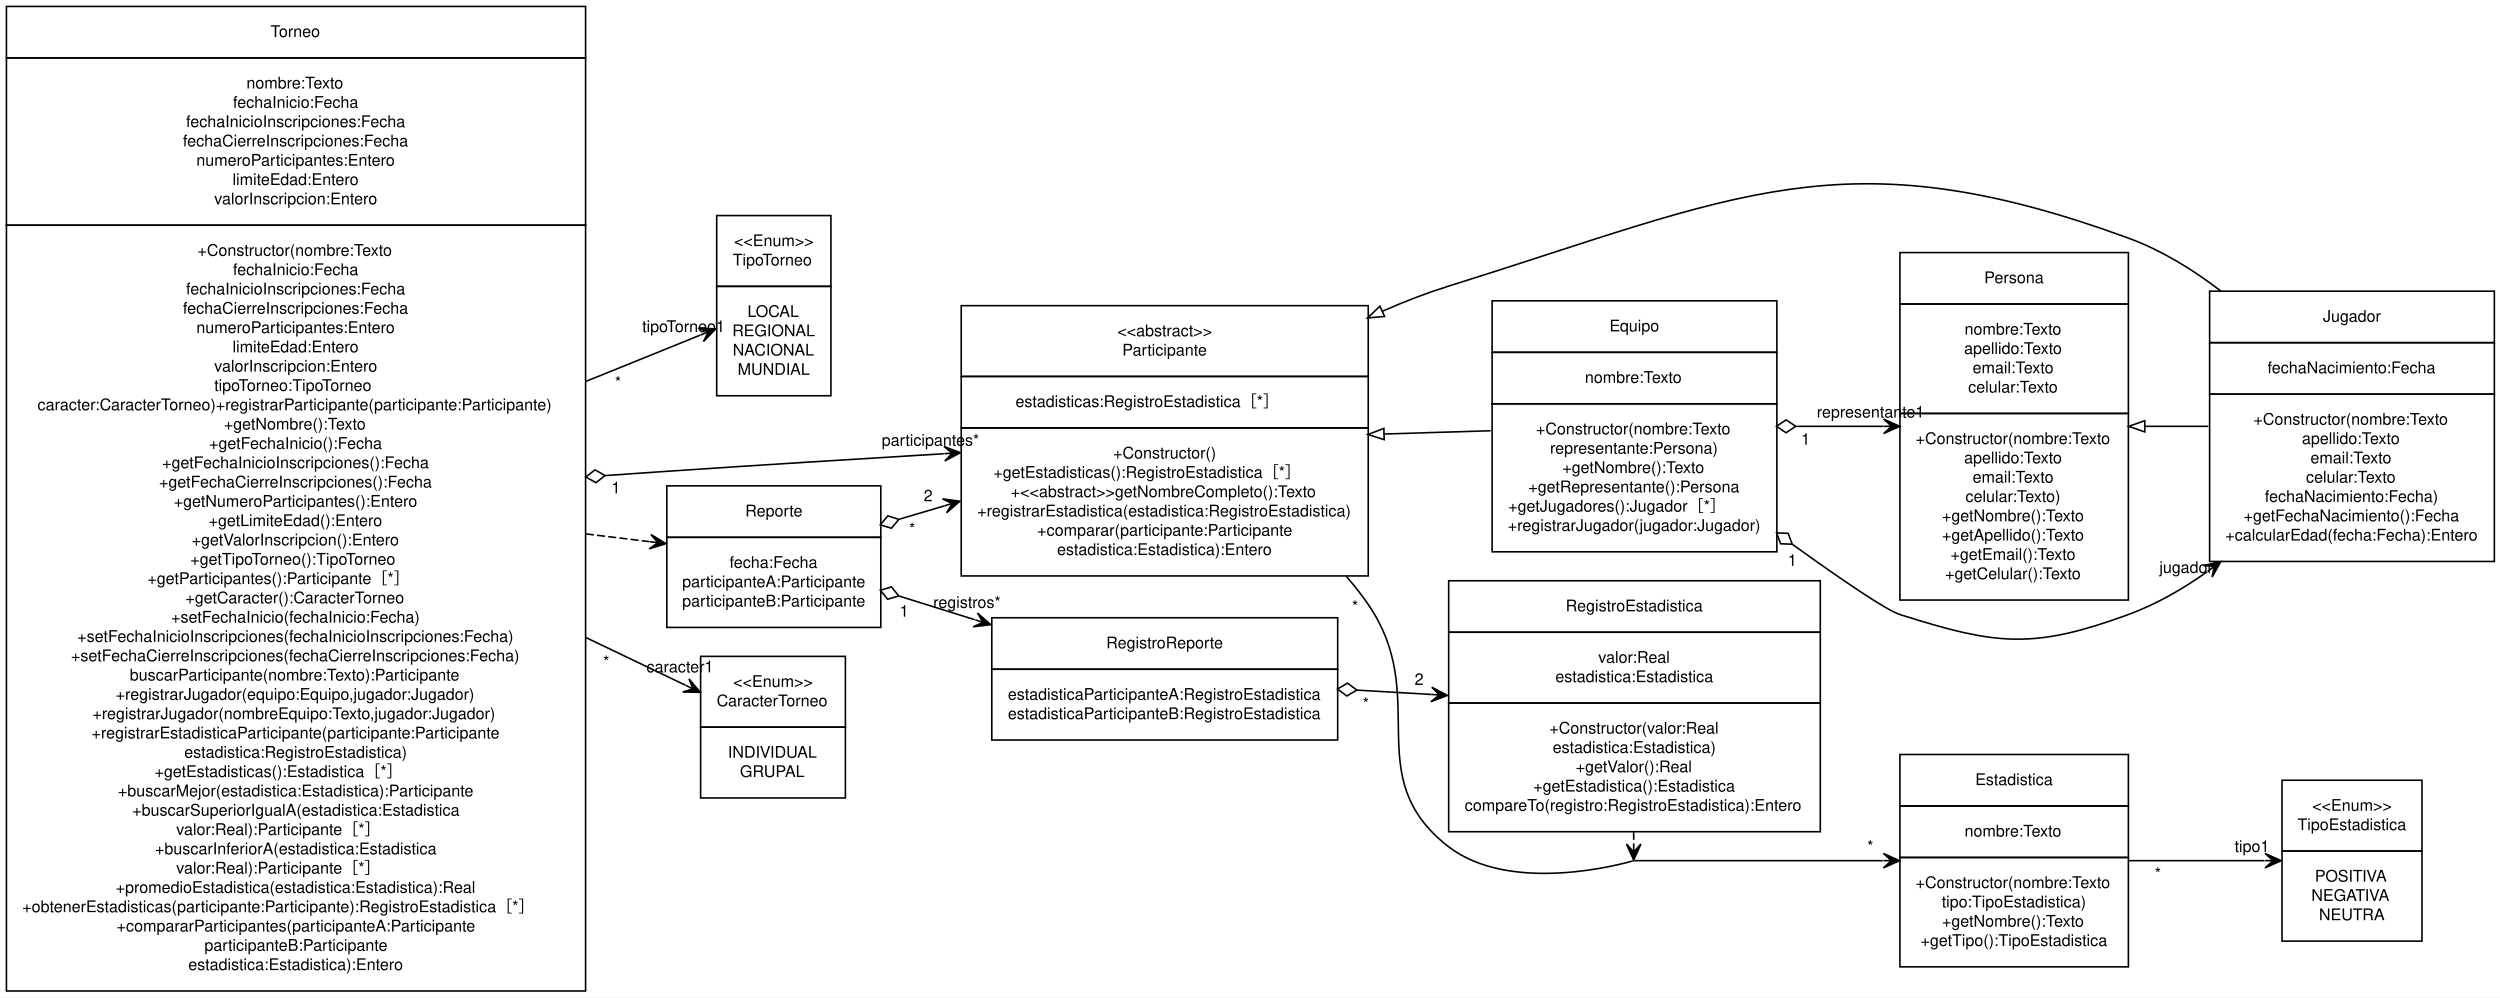
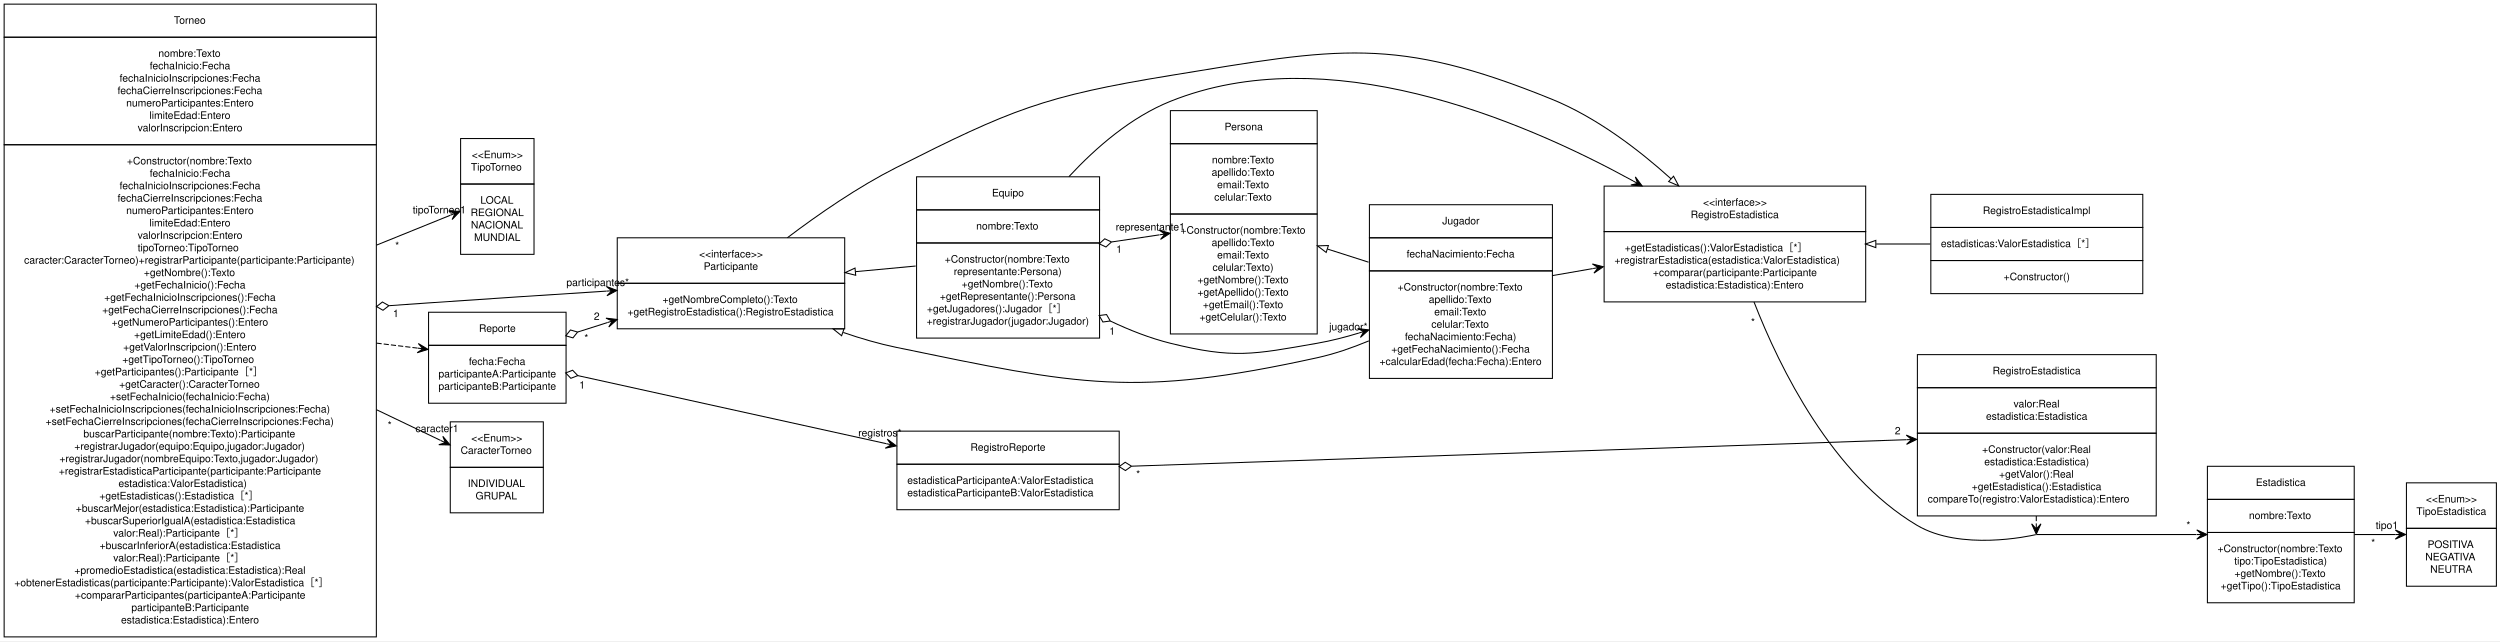
- <svg xmlns="http://www.w3.org/2000/svg" width="1554pt" height="620pt" viewBox="0.00 0.00 1554.00 620.00">
+ <svg xmlns="http://www.w3.org/2000/svg" width="2418pt" height="620pt" viewBox="0.00 0.00 2418.00 620.00">
  <g id="graph0" class="graph" transform="scale(1 1) rotate(0) translate(4 616)">
-     <polygon fill="#ffffff" stroke="transparent" points="-4,4 -4,-616 1550,-616 1550,4 -4,4" />
+     <polygon fill="#ffffff" stroke="transparent" points="-4,4 -4,-616 2414,-616 2414,4 -4,4" />
    <g id="node1" class="node">
      <polygon fill="none" stroke="#000000" points="0,-580 0,-612 360,-612 360,-580 0,-580" />
      <text text-anchor="start" x="164.163" y="-593" font-family="Helvetica,sans-Serif" font-size="10.00" fill="#000000">Torneo</text>
      <polygon fill="none" stroke="#000000" points="0,-476 0,-580 360,-580 360,-476 0,-476" />
      <text text-anchor="start" x="149.161" y="-561" font-family="Helvetica,sans-Serif" font-size="10.00" fill="#000000">nombre:Texto</text>
      <text text-anchor="start" x="140.822" y="-549" font-family="Helvetica,sans-Serif" font-size="10.00" fill="#000000">fechaInicio:Fecha</text>
      <text text-anchor="start" x="111.651" y="-537" font-family="Helvetica,sans-Serif" font-size="10.00" fill="#000000">fechaInicioInscripciones:Fecha</text>
      <text text-anchor="start" x="109.712" y="-525" font-family="Helvetica,sans-Serif" font-size="10.00" fill="#000000">fechaCierreInscripciones:Fecha</text>
      <text text-anchor="start" x="118.042" y="-513" font-family="Helvetica,sans-Serif" font-size="10.00" fill="#000000">numeroParticipantes:Entero</text>
      <text text-anchor="start" x="140.548" y="-501" font-family="Helvetica,sans-Serif" font-size="10.00" fill="#000000">limiteEdad:Entero</text>
      <text text-anchor="start" x="129.16" y="-489" font-family="Helvetica,sans-Serif" font-size="10.00" fill="#000000">valorInscripcion:Entero</text>
      <polygon fill="none" stroke="#000000" points="0,0 0,-476 360,-476 360,0 0,0" />
      <text text-anchor="start" x="118.741" y="-457" font-family="Helvetica,sans-Serif" font-size="10.00" fill="#000000">+Constructor(nombre:Texto</text>
      <text text-anchor="start" x="140.822" y="-445" font-family="Helvetica,sans-Serif" font-size="10.00" fill="#000000">fechaInicio:Fecha</text>
      <text text-anchor="start" x="111.651" y="-433" font-family="Helvetica,sans-Serif" font-size="10.00" fill="#000000">fechaInicioInscripciones:Fecha</text>
      <text text-anchor="start" x="109.712" y="-421" font-family="Helvetica,sans-Serif" font-size="10.00" fill="#000000">fechaCierreInscripciones:Fecha</text>
      <text text-anchor="start" x="118.042" y="-409" font-family="Helvetica,sans-Serif" font-size="10.00" fill="#000000">numeroParticipantes:Entero</text>
      <text text-anchor="start" x="140.548" y="-397" font-family="Helvetica,sans-Serif" font-size="10.00" fill="#000000">limiteEdad:Entero</text>
      <text text-anchor="start" x="129.16" y="-385" font-family="Helvetica,sans-Serif" font-size="10.00" fill="#000000">valorInscripcion:Entero</text>
      <text text-anchor="start" x="129.155" y="-373" font-family="Helvetica,sans-Serif" font-size="10.00" fill="#000000">tipoTorneo:TipoTorneo</text>
      <text text-anchor="start" x="19.288" y="-361" font-family="Helvetica,sans-Serif" font-size="10.00" fill="#000000">caracter:CaracterTorneo)+registrarParticipante(participante:Participante)</text>
      <text text-anchor="start" x="135.133" y="-349" font-family="Helvetica,sans-Serif" font-size="10.00" fill="#000000">+getNombre():Texto</text>
      <text text-anchor="start" x="125.96" y="-337" font-family="Helvetica,sans-Serif" font-size="10.00" fill="#000000">+getFechaInicio():Fecha</text>
      <text text-anchor="start" x="96.79" y="-325" font-family="Helvetica,sans-Serif" font-size="10.00" fill="#000000">+getFechaInicioInscripciones():Fecha</text>
      <text text-anchor="start" x="94.85" y="-313" font-family="Helvetica,sans-Serif" font-size="10.00" fill="#000000">+getFechaCierreInscripciones():Fecha</text>
      <text text-anchor="start" x="104.015" y="-301" font-family="Helvetica,sans-Serif" font-size="10.00" fill="#000000">+getNumeroParticipantes():Entero</text>
      <text text-anchor="start" x="125.681" y="-289" font-family="Helvetica,sans-Serif" font-size="10.00" fill="#000000">+getLimiteEdad():Entero</text>
      <text text-anchor="start" x="115.128" y="-277" font-family="Helvetica,sans-Serif" font-size="10.00" fill="#000000">+getValorInscripcion():Entero</text>
      <text text-anchor="start" x="114.293" y="-265" font-family="Helvetica,sans-Serif" font-size="10.00" fill="#000000">+getTipoTorneo():TipoTorneo</text>
      <text text-anchor="start" x="87.621" y="-253" font-family="Helvetica,sans-Serif" font-size="10.00" fill="#000000">+getParticipantes():Participante［*］</text>
      <text text-anchor="start" x="111.243" y="-241" font-family="Helvetica,sans-Serif" font-size="10.00" fill="#000000">+getCaracter():CaracterTorneo</text>
      <text text-anchor="start" x="102.344" y="-229" font-family="Helvetica,sans-Serif" font-size="10.00" fill="#000000">+setFechaInicio(fechaInicio:Fecha)</text>
      <text text-anchor="start" x="44.003" y="-217" font-family="Helvetica,sans-Serif" font-size="10.00" fill="#000000">+setFechaInicioInscripciones(fechaInicioInscripciones:Fecha)</text>
      <text text-anchor="start" x="40.124" y="-205" font-family="Helvetica,sans-Serif" font-size="10.00" fill="#000000">+setFechaCierreInscripciones(fechaCierreInscripciones:Fecha)</text>
      <text text-anchor="start" x="76.65" y="-193" font-family="Helvetica,sans-Serif" font-size="10.00" fill="#000000">buscarParticipante(nombre:Texto):Participante</text>
      <text text-anchor="start" x="67.888" y="-181" font-family="Helvetica,sans-Serif" font-size="10.00" fill="#000000">+registrarJugador(equipo:Equipo,jugador:Jugador)</text>
      <text text-anchor="start" x="53.444" y="-169" font-family="Helvetica,sans-Serif" font-size="10.00" fill="#000000">+registrarJugador(nombreEquipo:Texto,jugador:Jugador)</text>
      <text text-anchor="start" x="52.896" y="-157" font-family="Helvetica,sans-Serif" font-size="10.00" fill="#000000">+registrarEstadisticaParticipante(participante:Participante</text>
-       <text text-anchor="start" x="110.547" y="-145" font-family="Helvetica,sans-Serif" font-size="10.00" fill="#000000">estadistica:RegistroEstadistica)</text>
+       <text text-anchor="start" x="110.547" y="-145" font-family="Helvetica,sans-Serif" font-size="10.00" fill="#000000">estadistica:ValorEstadistica)</text>
      <text text-anchor="start" x="92.069" y="-133" font-family="Helvetica,sans-Serif" font-size="10.00" fill="#000000">+getEstadisticas():Estadistica［*］</text>
      <text text-anchor="start" x="69.29" y="-121" font-family="Helvetica,sans-Serif" font-size="10.00" fill="#000000">+buscarMejor(estadistica:Estadistica):Participante</text>
      <text text-anchor="start" x="78.174" y="-109" font-family="Helvetica,sans-Serif" font-size="10.00" fill="#000000">+buscarSuperiorIgualA(estadistica:Estadistica</text>
      <text text-anchor="start" x="105.548" y="-97" font-family="Helvetica,sans-Serif" font-size="10.00" fill="#000000">valor:Real):Participante［*］</text>
      <text text-anchor="start" x="92.346" y="-85" font-family="Helvetica,sans-Serif" font-size="10.00" fill="#000000">+buscarInferiorA(estadistica:Estadistica</text>
      <text text-anchor="start" x="105.548" y="-73" font-family="Helvetica,sans-Serif" font-size="10.00" fill="#000000">valor:Real):Participante［*］</text>
      <text text-anchor="start" x="67.9" y="-61" font-family="Helvetica,sans-Serif" font-size="10.00" fill="#000000">+promedioEstadistica(estadistica:Estadistica):Real</text>
-       <text text-anchor="start" x="9.831" y="-49" font-family="Helvetica,sans-Serif" font-size="10.00" fill="#000000">+obtenerEstadisticas(participante:Participante):RegistroEstadistica［*］</text>
+       <text text-anchor="start" x="9.831" y="-49" font-family="Helvetica,sans-Serif" font-size="10.00" fill="#000000">+obtenerEstadisticas(participante:Participante):ValorEstadistica［*］</text>
      <text text-anchor="start" x="68.452" y="-37" font-family="Helvetica,sans-Serif" font-size="10.00" fill="#000000">+compararParticipantes(participanteA:Participante</text>
      <text text-anchor="start" x="123.042" y="-25" font-family="Helvetica,sans-Serif" font-size="10.00" fill="#000000">participanteB:Participante</text>
      <text text-anchor="start" x="113.043" y="-13" font-family="Helvetica,sans-Serif" font-size="10.00" fill="#000000">estadistica:Estadistica):Entero</text>
    </g>
    <g id="node2" class="node">
      <polygon fill="none" stroke="#000000" points="441.5,-438 441.5,-482 512.5,-482 512.5,-438 441.5,-438" />
      <text text-anchor="start" x="452.264" y="-463" font-family="Helvetica,sans-Serif" font-size="10.00" fill="#000000">&lt;&lt;Enum&gt;&gt;</text>
      <text text-anchor="start" x="451.44" y="-451" font-family="Helvetica,sans-Serif" font-size="10.00" fill="#000000">TipoTorneo</text>
      <polygon fill="none" stroke="#000000" points="441.5,-370 441.5,-438 512.5,-438 512.5,-370 441.5,-370" />
      <text text-anchor="start" x="460.608" y="-419" font-family="Helvetica,sans-Serif" font-size="10.00" fill="#000000">LOCAL</text>
      <text text-anchor="start" x="451.164" y="-407" font-family="Helvetica,sans-Serif" font-size="10.00" fill="#000000">REGIONAL</text>
      <text text-anchor="start" x="451.444" y="-395" font-family="Helvetica,sans-Serif" font-size="10.00" fill="#000000">NACIONAL</text>
      <text text-anchor="start" x="454.503" y="-383" font-family="Helvetica,sans-Serif" font-size="10.00" fill="#000000">MUNDIAL</text>
    </g>
    <g id="edge3" class="edge">
      <path fill="none" stroke="#000000" d="M360.166,-378.917C386.532,-389.588 411.483,-399.686 431.467,-407.774" />
      <polygon fill="#000000" stroke="#000000" points="440.863,-411.577 429.905,-411.997 436.228,-409.701 431.593,-407.825 431.593,-407.825 431.593,-407.825 436.228,-409.701 433.282,-403.654 440.863,-411.577 440.863,-411.577" />
      <text text-anchor="middle" x="420.89" y="-409.612" font-family="Helvetica,sans-Serif" font-size="10.00" fill="#000000">tipoTorneo1</text>
      <text text-anchor="middle" x="380.14" y="-374.882" font-family="Helvetica,sans-Serif" font-size="10.00" fill="#000000">*</text>
    </g>
-     <g id="node3" class="node">
-       <polygon fill="none" stroke="#000000" points="593.5,-382 593.5,-426 846.5,-426 846.5,-382 593.5,-382" />
-       <text text-anchor="start" x="690.54" y="-407" font-family="Helvetica,sans-Serif" font-size="10.00" fill="#000000">&lt;&lt;abstract&gt;&gt;</text>
-       <text text-anchor="start" x="693.606" y="-395" font-family="Helvetica,sans-Serif" font-size="10.00" fill="#000000">Participante</text>
-       <polygon fill="none" stroke="#000000" points="593.5,-350 593.5,-382 846.5,-382 846.5,-350 593.5,-350" />
-       <text text-anchor="start" x="627.209" y="-363" font-family="Helvetica,sans-Serif" font-size="10.00" fill="#000000">estadisticas:RegistroEstadistica［*］</text>
-       <polygon fill="none" stroke="#000000" points="593.5,-258 593.5,-350 846.5,-350 846.5,-258 593.5,-258" />
-       <text text-anchor="start" x="687.916" y="-331" font-family="Helvetica,sans-Serif" font-size="10.00" fill="#000000">+Constructor()</text>
-       <text text-anchor="start" x="613.457" y="-319" font-family="Helvetica,sans-Serif" font-size="10.00" fill="#000000">+getEstadisticas():RegistroEstadistica［*］</text>
-       <text text-anchor="start" x="624.283" y="-307" font-family="Helvetica,sans-Serif" font-size="10.00" fill="#000000">+&lt;&lt;abstract&gt;&gt;getNombreCompleto():Texto</text>
-       <text text-anchor="start" x="603.462" y="-295" font-family="Helvetica,sans-Serif" font-size="10.00" fill="#000000">+registrarEstadistica(estadistica:RegistroEstadistica)</text>
-       <text text-anchor="start" x="640.681" y="-283" font-family="Helvetica,sans-Serif" font-size="10.00" fill="#000000">+comparar(participante:Participante</text>
-       <text text-anchor="start" x="653.043" y="-271" font-family="Helvetica,sans-Serif" font-size="10.00" fill="#000000">estadistica:Estadistica):Entero</text>
+     <g id="node5" class="node">
+       <polygon fill="none" stroke="#000000" points="593,-342 593,-386 813,-386 813,-342 593,-342" />
+       <text text-anchor="start" x="672.151" y="-367" font-family="Helvetica,sans-Serif" font-size="10.00" fill="#000000">&lt;&lt;interface&gt;&gt;</text>
+       <text text-anchor="start" x="676.606" y="-355" font-family="Helvetica,sans-Serif" font-size="10.00" fill="#000000">Participante</text>
+       <polygon fill="none" stroke="#000000" points="593,-298 593,-342 813,-342 813,-298 593,-298" />
+       <text text-anchor="start" x="636.742" y="-323" font-family="Helvetica,sans-Serif" font-size="10.00" fill="#000000">+getNombreCompleto():Texto</text>
+       <text text-anchor="start" x="602.848" y="-311" font-family="Helvetica,sans-Serif" font-size="10.00" fill="#000000">+getRegistroEstadistica():RegistroEstadistica</text>
    </g>
    <g id="edge4" class="edge">
-       <path fill="none" stroke="#000000" d="M372.384,-320.398C385.113,-321.296 397.739,-322.171 410,-323 466.514,-326.823 528.856,-330.713 582.689,-333.969" />
-       <polygon fill="none" stroke="#000000" points="372.127,-320.38 365.86,-323.946 360.158,-319.531 366.425,-315.966 372.127,-320.38" />
-       <polygon fill="#000000" stroke="#000000" points="592.987,-334.591 582.734,-338.48 587.996,-334.29 583.005,-333.988 583.005,-333.988 583.005,-333.988 587.996,-334.29 583.276,-329.497 592.987,-334.591 592.987,-334.591" />
-       <text text-anchor="middle" x="574.385" y="-338.936" font-family="Helvetica,sans-Serif" font-size="10.00" fill="#000000">participantes*</text>
-       <text text-anchor="middle" x="378.836" y="-309.382" font-family="Helvetica,sans-Serif" font-size="10.00" fill="#000000">1</text>
-     </g>
-     <g id="node7" class="node">
+       <path fill="none" stroke="#000000" d="M372.387,-320.349C385.115,-321.259 397.741,-322.149 410,-323 466.731,-326.936 529.66,-331.05 582.611,-334.439" />
+       <polygon fill="none" stroke="#000000" points="372.131,-320.331 365.86,-323.891 360.162,-319.472 366.432,-315.912 372.131,-320.331" />
+       <polygon fill="#000000" stroke="#000000" points="592.72,-335.085 582.454,-338.938 587.731,-334.766 582.741,-334.447 582.741,-334.447 582.741,-334.447 587.731,-334.766 583.028,-329.956 592.72,-335.085 592.72,-335.085" />
+       <text text-anchor="middle" x="574.092" y="-339.364" font-family="Helvetica,sans-Serif" font-size="10.00" fill="#000000">participantes*</text>
+       <text text-anchor="middle" x="378.846" y="-309.338" font-family="Helvetica,sans-Serif" font-size="10.00" fill="#000000">1</text>
+     </g>
+     <g id="node9" class="node">
      <polygon fill="none" stroke="#000000" points="431.5,-164 431.5,-208 521.5,-208 521.5,-164 431.5,-164" />
      <text text-anchor="start" x="451.764" y="-189" font-family="Helvetica,sans-Serif" font-size="10.00" fill="#000000">&lt;&lt;Enum&gt;&gt;</text>
      <text text-anchor="start" x="441.497" y="-177" font-family="Helvetica,sans-Serif" font-size="10.00" fill="#000000">CaracterTorneo</text>
      <polygon fill="none" stroke="#000000" points="431.5,-120 431.5,-164 521.5,-164 521.5,-120 431.5,-120" />
      <text text-anchor="start" x="448.445" y="-145" font-family="Helvetica,sans-Serif" font-size="10.00" fill="#000000">INDIVIDUAL</text>
      <text text-anchor="start" x="455.943" y="-133" font-family="Helvetica,sans-Serif" font-size="10.00" fill="#000000">GRUPAL</text>
    </g>
    <g id="edge2" class="edge">
      <path fill="none" stroke="#000000" d="M360.166,-219.715C382.575,-208.983 403.962,-198.74 422.145,-190.032" />
      <polygon fill="#000000" stroke="#000000" points="431.351,-185.623 424.276,-194.001 426.841,-187.783 422.332,-189.942 422.332,-189.942 422.332,-189.942 426.841,-187.783 420.388,-185.884 431.351,-185.623 431.351,-185.623" />
      <text text-anchor="middle" x="418.654" y="-198.076" font-family="Helvetica,sans-Serif" font-size="10.00" fill="#000000">caracter1</text>
      <text text-anchor="middle" x="372.863" y="-201.262" font-family="Helvetica,sans-Serif" font-size="10.00" fill="#000000">*</text>
    </g>
-     <g id="node10" class="node">
+     <g id="node12" class="node">
      <polygon fill="none" stroke="#000000" points="410.5,-282 410.5,-314 543.5,-314 543.5,-282 410.5,-282" />
      <text text-anchor="start" x="459.219" y="-295" font-family="Helvetica,sans-Serif" font-size="10.00" fill="#000000">Reporte</text>
      <polygon fill="none" stroke="#000000" points="410.5,-226 410.5,-282 543.5,-282 543.5,-226 410.5,-226" />
      <text text-anchor="start" x="449.49" y="-263" font-family="Helvetica,sans-Serif" font-size="10.00" fill="#000000">fecha:Fecha</text>
      <text text-anchor="start" x="420.042" y="-251" font-family="Helvetica,sans-Serif" font-size="10.00" fill="#000000">participanteA:Participante</text>
      <text text-anchor="start" x="420.042" y="-239" font-family="Helvetica,sans-Serif" font-size="10.00" fill="#000000">participanteB:Participante</text>
    </g>
    <g id="edge1" class="edge">
      <path fill="none" stroke="#000000" stroke-dasharray="5,2" d="M360.166,-284.125C373.903,-282.457 387.256,-280.836 399.723,-279.322" />
      <polygon fill="#000000" stroke="#000000" points="409.976,-278.077 400.591,-283.75 405.012,-278.68 400.048,-279.283 400.048,-279.283 400.048,-279.283 405.012,-278.68 399.506,-274.815 409.976,-278.077 409.976,-278.077" />
    </g>
+     <g id="node3" class="node">
+       <polygon fill="none" stroke="#000000" points="1547.5,-392 1547.5,-436 1800.5,-436 1800.5,-392 1547.5,-392" />
+       <text text-anchor="start" x="1643.151" y="-417" font-family="Helvetica,sans-Serif" font-size="10.00" fill="#000000">&lt;&lt;interface&gt;&gt;</text>
+       <text text-anchor="start" x="1631.217" y="-405" font-family="Helvetica,sans-Serif" font-size="10.00" fill="#000000">RegistroEstadistica</text>
+       <polygon fill="none" stroke="#000000" points="1547.5,-324 1547.5,-392 1800.5,-392 1800.5,-324 1547.5,-324" />
+       <text text-anchor="start" x="1567.457" y="-373" font-family="Helvetica,sans-Serif" font-size="10.00" fill="#000000">+getEstadisticas():ValorEstadistica［*］</text>
+       <text text-anchor="start" x="1557.461" y="-361" font-family="Helvetica,sans-Serif" font-size="10.00" fill="#000000">+registrarEstadistica(estadistica:ValorEstadistica)</text>
+       <text text-anchor="start" x="1594.681" y="-349" font-family="Helvetica,sans-Serif" font-size="10.00" fill="#000000">+comparar(participante:Participante</text>
+       <text text-anchor="start" x="1607.043" y="-337" font-family="Helvetica,sans-Serif" font-size="10.00" fill="#000000">estadistica:Estadistica):Entero</text>
+     </g>
    <g id="node4" class="node">
-       <polygon fill="none" stroke="#000000" points="923.5,-397 923.5,-429 1100.5,-429 1100.5,-397 923.5,-397" />
-       <text text-anchor="start" x="996.438" y="-410" font-family="Helvetica,sans-Serif" font-size="10.00" fill="#000000">Equipo</text>
-       <polygon fill="none" stroke="#000000" points="923.5,-365 923.5,-397 1100.5,-397 1100.5,-365 923.5,-365" />
-       <text text-anchor="start" x="981.16" y="-378" font-family="Helvetica,sans-Serif" font-size="10.00" fill="#000000">nombre:Texto</text>
-       <polygon fill="none" stroke="#000000" points="923.5,-273 923.5,-365 1100.5,-365 1100.5,-273 923.5,-273" />
-       <text text-anchor="start" x="950.741" y="-346" font-family="Helvetica,sans-Serif" font-size="10.00" fill="#000000">+Constructor(nombre:Texto</text>
-       <text text-anchor="start" x="959.485" y="-334" font-family="Helvetica,sans-Serif" font-size="10.00" fill="#000000">representante:Persona)</text>
-       <text text-anchor="start" x="967.134" y="-322" font-family="Helvetica,sans-Serif" font-size="10.00" fill="#000000">+getNombre():Texto</text>
-       <text text-anchor="start" x="946.008" y="-310" font-family="Helvetica,sans-Serif" font-size="10.00" fill="#000000">+getRepresentante():Persona</text>
-       <text text-anchor="start" x="933.507" y="-298" font-family="Helvetica,sans-Serif" font-size="10.00" fill="#000000">+getJugadores():Jugador［*］</text>
-       <text text-anchor="start" x="933.236" y="-286" font-family="Helvetica,sans-Serif" font-size="10.00" fill="#000000">+registrarJugador(jugador:Jugador)</text>
+       <polygon fill="none" stroke="#000000" points="1863.5,-396 1863.5,-428 2068.5,-428 2068.5,-396 1863.5,-396" />
+       <text text-anchor="start" x="1913.774" y="-409" font-family="Helvetica,sans-Serif" font-size="10.00" fill="#000000">RegistroEstadisticaImpl</text>
+       <polygon fill="none" stroke="#000000" points="1863.5,-364 1863.5,-396 2068.5,-396 2068.5,-364 1863.5,-364" />
+       <text text-anchor="start" x="1873.209" y="-377" font-family="Helvetica,sans-Serif" font-size="10.00" fill="#000000">estadisticas:ValorEstadistica［*］</text>
+       <polygon fill="none" stroke="#000000" points="1863.5,-332 1863.5,-364 2068.5,-364 2068.5,-332 1863.5,-332" />
+       <text text-anchor="start" x="1933.916" y="-345" font-family="Helvetica,sans-Serif" font-size="10.00" fill="#000000">+Constructor()</text>
+     </g>
+     <g id="edge18" class="edge">
+       <path fill="none" stroke="#000000" d="M1810.639,-380C1828.245,-380 1846.022,-380 1862.943,-380" />
+       <polygon fill="none" stroke="#000000" points="1810.302,-376.5 1800.302,-380 1810.302,-383.5 1810.302,-376.5" />
+     </g>
+     <g id="edge17" class="edge">
+       <path fill="none" stroke="#000000" d="M1612.236,-443.021C1580.626,-471.513 1539.773,-502.628 1497,-520 1344.758,-581.83 1290.167,-569.504 1128,-543 1005.384,-522.96 973.918,-509.976 863,-454 825.767,-435.21 787.376,-408.621 757.536,-386.065" />
+       <polygon fill="none" stroke="#000000" points="1614.644,-445.561 1619.656,-436.227 1609.917,-440.398 1614.644,-445.561" />
+     </g>
+     <g id="edge10" class="edge">
+       <path fill="none" stroke="#000000" d="M1692.467,-323.957C1717.502,-259.589 1768.23,-156.625 1850,-108 1892.181,-82.917 1958.88,-97.472 1965.041,-98.892" />
+       <text text-anchor="middle" x="1691.466" y="-300.982" font-family="Helvetica,sans-Serif" font-size="10.00" fill="#000000">*</text>
+     </g>
+     <g id="node6" class="node">
+       <polygon fill="none" stroke="#000000" points="882.5,-413 882.5,-445 1059.5,-445 1059.5,-413 882.5,-413" />
+       <text text-anchor="start" x="955.438" y="-426" font-family="Helvetica,sans-Serif" font-size="10.00" fill="#000000">Equipo</text>
+       <polygon fill="none" stroke="#000000" points="882.5,-381 882.5,-413 1059.5,-413 1059.5,-381 882.5,-381" />
+       <text text-anchor="start" x="940.16" y="-394" font-family="Helvetica,sans-Serif" font-size="10.00" fill="#000000">nombre:Texto</text>
+       <polygon fill="none" stroke="#000000" points="882.5,-289 882.5,-381 1059.5,-381 1059.5,-289 882.5,-289" />
+       <text text-anchor="start" x="909.741" y="-362" font-family="Helvetica,sans-Serif" font-size="10.00" fill="#000000">+Constructor(nombre:Texto</text>
+       <text text-anchor="start" x="918.485" y="-350" font-family="Helvetica,sans-Serif" font-size="10.00" fill="#000000">representante:Persona)</text>
+       <text text-anchor="start" x="926.134" y="-338" font-family="Helvetica,sans-Serif" font-size="10.00" fill="#000000">+getNombre():Texto</text>
+       <text text-anchor="start" x="905.008" y="-326" font-family="Helvetica,sans-Serif" font-size="10.00" fill="#000000">+getRepresentante():Persona</text>
+       <text text-anchor="start" x="892.507" y="-314" font-family="Helvetica,sans-Serif" font-size="10.00" fill="#000000">+getJugadores():Jugador［*］</text>
+       <text text-anchor="start" x="892.236" y="-302" font-family="Helvetica,sans-Serif" font-size="10.00" fill="#000000">+registrarJugador(jugador:Jugador)</text>
    </g>
    <g id="edge9" class="edge">
-       <path fill="none" stroke="#000000" d="M856.578,-346.225C879.003,-346.916 901.711,-347.616 922.573,-348.259" />
-       <polygon fill="none" stroke="#000000" points="856.405,-342.718 846.302,-345.908 856.189,-349.715 856.405,-342.718" />
-     </g>
-     <g id="node6" class="node">
-       <polygon fill="none" stroke="#000000" points="1369.5,-403 1369.5,-435 1546.5,-435 1546.5,-403 1369.5,-403" />
-       <text text-anchor="start" x="1439.938" y="-416" font-family="Helvetica,sans-Serif" font-size="10.00" fill="#000000">Jugador</text>
-       <polygon fill="none" stroke="#000000" points="1369.5,-371 1369.5,-403 1546.5,-403 1546.5,-371 1369.5,-371" />
-       <text text-anchor="start" x="1405.489" y="-384" font-family="Helvetica,sans-Serif" font-size="10.00" fill="#000000">fechaNacimiento:Fecha</text>
-       <polygon fill="none" stroke="#000000" points="1369.5,-267 1369.5,-371 1546.5,-371 1546.5,-267 1369.5,-267" />
-       <text text-anchor="start" x="1396.741" y="-352" font-family="Helvetica,sans-Serif" font-size="10.00" fill="#000000">+Constructor(nombre:Texto</text>
-       <text text-anchor="start" x="1426.881" y="-340" font-family="Helvetica,sans-Serif" font-size="10.00" fill="#000000">apellido:Texto</text>
-       <text text-anchor="start" x="1432.165" y="-328" font-family="Helvetica,sans-Serif" font-size="10.00" fill="#000000">email:Texto</text>
-       <text text-anchor="start" x="1429.386" y="-316" font-family="Helvetica,sans-Serif" font-size="10.00" fill="#000000">celular:Texto</text>
-       <text text-anchor="start" x="1403.824" y="-304" font-family="Helvetica,sans-Serif" font-size="10.00" fill="#000000">fechaNacimiento:Fecha)</text>
-       <text text-anchor="start" x="1390.627" y="-292" font-family="Helvetica,sans-Serif" font-size="10.00" fill="#000000">+getFechaNacimiento():Fecha</text>
-       <text text-anchor="start" x="1379.229" y="-280" font-family="Helvetica,sans-Serif" font-size="10.00" fill="#000000">+calcularEdad(fecha:Fecha):Entero</text>
+       <path fill="none" stroke="#000000" d="M823.525,-353.264C843.073,-355.091 863.001,-356.953 881.618,-358.693" />
+       <polygon fill="none" stroke="#000000" points="823.629,-349.759 813.347,-352.313 822.978,-356.728 823.629,-349.759" />
+     </g>
+     <g id="node8" class="node">
+       <polygon fill="none" stroke="#000000" points="1320.5,-386 1320.5,-418 1497.5,-418 1497.5,-386 1320.5,-386" />
+       <text text-anchor="start" x="1390.938" y="-399" font-family="Helvetica,sans-Serif" font-size="10.00" fill="#000000">Jugador</text>
+       <polygon fill="none" stroke="#000000" points="1320.5,-354 1320.5,-386 1497.5,-386 1497.5,-354 1320.5,-354" />
+       <text text-anchor="start" x="1356.489" y="-367" font-family="Helvetica,sans-Serif" font-size="10.00" fill="#000000">fechaNacimiento:Fecha</text>
+       <polygon fill="none" stroke="#000000" points="1320.5,-250 1320.5,-354 1497.5,-354 1497.5,-250 1320.5,-250" />
+       <text text-anchor="start" x="1347.741" y="-335" font-family="Helvetica,sans-Serif" font-size="10.00" fill="#000000">+Constructor(nombre:Texto</text>
+       <text text-anchor="start" x="1377.881" y="-323" font-family="Helvetica,sans-Serif" font-size="10.00" fill="#000000">apellido:Texto</text>
+       <text text-anchor="start" x="1383.165" y="-311" font-family="Helvetica,sans-Serif" font-size="10.00" fill="#000000">email:Texto</text>
+       <text text-anchor="start" x="1380.386" y="-299" font-family="Helvetica,sans-Serif" font-size="10.00" fill="#000000">celular:Texto</text>
+       <text text-anchor="start" x="1354.824" y="-287" font-family="Helvetica,sans-Serif" font-size="10.00" fill="#000000">fechaNacimiento:Fecha)</text>
+       <text text-anchor="start" x="1341.627" y="-275" font-family="Helvetica,sans-Serif" font-size="10.00" fill="#000000">+getFechaNacimiento():Fecha</text>
+       <text text-anchor="start" x="1330.229" y="-263" font-family="Helvetica,sans-Serif" font-size="10.00" fill="#000000">+calcularEdad(fecha:Fecha):Entero</text>
    </g>
    <g id="edge8" class="edge">
-       <path fill="none" stroke="#000000" d="M855.35,-422.558C868.792,-428.485 882.472,-433.782 896,-438 1075.928,-494.104 1142.001,-532.755 1319,-468 1339.397,-460.538 1358.86,-448.599 1376.411,-435.138" />
-       <polygon fill="none" stroke="#000000" points="856.64,-419.299 846.087,-418.359 853.75,-425.675 856.64,-419.299" />
-     </g>
-     <g id="edge10" class="edge">
-       <path fill="none" stroke="#000000" d="M832.808,-257.784C837.547,-252.368 841.984,-246.765 846,-241 886.405,-182.99 840.343,-133.589 896,-90 934.636,-59.741 1004.548,-78.987 1011.017,-80.858" />
-       <text text-anchor="middle" x="838.288" y="-235.549" font-family="Helvetica,sans-Serif" font-size="10.00" fill="#000000">*</text>
-     </g>
-     <g id="node5" class="node">
-       <polygon fill="none" stroke="#000000" points="1177,-427 1177,-459 1319,-459 1319,-427 1177,-427" />
-       <text text-anchor="start" x="1229.383" y="-440" font-family="Helvetica,sans-Serif" font-size="10.00" fill="#000000">Persona</text>
-       <polygon fill="none" stroke="#000000" points="1177,-359 1177,-427 1319,-427 1319,-359 1177,-359" />
-       <text text-anchor="start" x="1217.16" y="-408" font-family="Helvetica,sans-Serif" font-size="10.00" fill="#000000">nombre:Texto</text>
-       <text text-anchor="start" x="1216.881" y="-396" font-family="Helvetica,sans-Serif" font-size="10.00" fill="#000000">apellido:Texto</text>
-       <text text-anchor="start" x="1222.165" y="-384" font-family="Helvetica,sans-Serif" font-size="10.00" fill="#000000">email:Texto</text>
-       <text text-anchor="start" x="1219.386" y="-372" font-family="Helvetica,sans-Serif" font-size="10.00" fill="#000000">celular:Texto</text>
-       <polygon fill="none" stroke="#000000" points="1177,-243 1177,-359 1319,-359 1319,-243 1177,-243" />
-       <text text-anchor="start" x="1186.741" y="-340" font-family="Helvetica,sans-Serif" font-size="10.00" fill="#000000">+Constructor(nombre:Texto</text>
-       <text text-anchor="start" x="1216.881" y="-328" font-family="Helvetica,sans-Serif" font-size="10.00" fill="#000000">apellido:Texto</text>
-       <text text-anchor="start" x="1222.165" y="-316" font-family="Helvetica,sans-Serif" font-size="10.00" fill="#000000">email:Texto</text>
-       <text text-anchor="start" x="1217.721" y="-304" font-family="Helvetica,sans-Serif" font-size="10.00" fill="#000000">celular:Texto)</text>
-       <text text-anchor="start" x="1203.133" y="-292" font-family="Helvetica,sans-Serif" font-size="10.00" fill="#000000">+getNombre():Texto</text>
-       <text text-anchor="start" x="1203.13" y="-280" font-family="Helvetica,sans-Serif" font-size="10.00" fill="#000000">+getApellido():Texto</text>
-       <text text-anchor="start" x="1208.413" y="-268" font-family="Helvetica,sans-Serif" font-size="10.00" fill="#000000">+getEmail():Texto</text>
-       <text text-anchor="start" x="1205.079" y="-256" font-family="Helvetica,sans-Serif" font-size="10.00" fill="#000000">+getCelular():Texto</text>
+       <path fill="none" stroke="#000000" d="M811.63,-294.408C828.553,-288.606 846.05,-283.501 863,-280 1040.202,-243.396 1093.278,-231.143 1270,-270 1286.686,-273.669 1303.756,-279.552 1319.957,-286.3" />
+       <polygon fill="none" stroke="#000000" points="810.007,-291.269 801.741,-297.897 812.336,-297.87 810.007,-291.269" />
+     </g>
+     <g id="edge20" class="edge">
+       <path fill="none" stroke="#000000" d="M1029.865,-445.152C1056.392,-473.755 1090.216,-502.814 1128,-518 1278.909,-578.654 1464.255,-502.046 1575.417,-441.06" />
+       <polygon fill="#000000" stroke="#000000" points="1584.283,-436.142 1577.72,-444.928 1579.91,-438.567 1575.538,-440.993 1575.538,-440.993 1575.538,-440.993 1579.91,-438.567 1573.355,-437.057 1584.283,-436.142 1584.283,-436.142" />
+     </g>
+     <g id="node7" class="node">
+       <polygon fill="none" stroke="#000000" points="1128,-477 1128,-509 1270,-509 1270,-477 1128,-477" />
+       <text text-anchor="start" x="1180.383" y="-490" font-family="Helvetica,sans-Serif" font-size="10.00" fill="#000000">Persona</text>
+       <polygon fill="none" stroke="#000000" points="1128,-409 1128,-477 1270,-477 1270,-409 1128,-409" />
+       <text text-anchor="start" x="1168.16" y="-458" font-family="Helvetica,sans-Serif" font-size="10.00" fill="#000000">nombre:Texto</text>
+       <text text-anchor="start" x="1167.881" y="-446" font-family="Helvetica,sans-Serif" font-size="10.00" fill="#000000">apellido:Texto</text>
+       <text text-anchor="start" x="1173.165" y="-434" font-family="Helvetica,sans-Serif" font-size="10.00" fill="#000000">email:Texto</text>
+       <text text-anchor="start" x="1170.386" y="-422" font-family="Helvetica,sans-Serif" font-size="10.00" fill="#000000">celular:Texto</text>
+       <polygon fill="none" stroke="#000000" points="1128,-293 1128,-409 1270,-409 1270,-293 1128,-293" />
+       <text text-anchor="start" x="1137.741" y="-390" font-family="Helvetica,sans-Serif" font-size="10.00" fill="#000000">+Constructor(nombre:Texto</text>
+       <text text-anchor="start" x="1167.881" y="-378" font-family="Helvetica,sans-Serif" font-size="10.00" fill="#000000">apellido:Texto</text>
+       <text text-anchor="start" x="1173.165" y="-366" font-family="Helvetica,sans-Serif" font-size="10.00" fill="#000000">email:Texto</text>
+       <text text-anchor="start" x="1168.721" y="-354" font-family="Helvetica,sans-Serif" font-size="10.00" fill="#000000">celular:Texto)</text>
+       <text text-anchor="start" x="1154.133" y="-342" font-family="Helvetica,sans-Serif" font-size="10.00" fill="#000000">+getNombre():Texto</text>
+       <text text-anchor="start" x="1154.13" y="-330" font-family="Helvetica,sans-Serif" font-size="10.00" fill="#000000">+getApellido():Texto</text>
+       <text text-anchor="start" x="1159.413" y="-318" font-family="Helvetica,sans-Serif" font-size="10.00" fill="#000000">+getEmail():Texto</text>
+       <text text-anchor="start" x="1156.079" y="-306" font-family="Helvetica,sans-Serif" font-size="10.00" fill="#000000">+getCelular():Texto</text>
    </g>
    <g id="edge5" class="edge">
-       <path fill="none" stroke="#000000" d="M1112.518,-351C1130.62,-351 1149.272,-351 1166.729,-351" />
-       <polygon fill="none" stroke="#000000" points="1112.237,-351 1106.237,-355 1100.237,-351 1106.237,-347 1112.237,-351" />
-       <polygon fill="#000000" stroke="#000000" points="1176.856,-351 1166.856,-355.5 1171.856,-351 1166.856,-351 1166.856,-351 1166.856,-351 1171.856,-351 1166.855,-346.5 1176.856,-351 1176.856,-351" />
-       <text text-anchor="middle" x="1158.729" y="-356.452" font-family="Helvetica,sans-Serif" font-size="10.00" fill="#000000">representante1</text>
-       <text text-anchor="middle" x="1118.363" y="-339.548" font-family="Helvetica,sans-Serif" font-size="10.00" fill="#000000">1</text>
+       <path fill="none" stroke="#000000" d="M1071.256,-381.992C1086.717,-384.293 1102.512,-386.643 1117.487,-388.871" />
+       <polygon fill="none" stroke="#000000" points="1071.04,-381.96 1064.517,-385.034 1059.171,-380.194 1065.695,-377.121 1071.04,-381.96" />
+       <polygon fill="#000000" stroke="#000000" points="1127.71,-390.392 1117.157,-393.372 1122.765,-389.656 1117.819,-388.921 1117.819,-388.921 1117.819,-388.921 1122.765,-389.656 1118.481,-384.469 1127.71,-390.392 1127.71,-390.392" />
+       <text text-anchor="middle" x="1108.537" y="-393.085" font-family="Helvetica,sans-Serif" font-size="10.00" fill="#000000">representante1</text>
+       <text text-anchor="middle" x="1078.344" y="-371.501" font-family="Helvetica,sans-Serif" font-size="10.00" fill="#000000">1</text>
    </g>
    <g id="edge7" class="edge">
-       <path fill="none" stroke="#000000" d="M1110.27,-277.556C1140.705,-255.661 1168.489,-236.704 1177,-234 1237.147,-214.887 1259.731,-212.316 1319,-234 1336.21,-240.296 1352.755,-249.78 1368.047,-260.675" />
-       <polygon fill="none" stroke="#000000" points="1110.042,-277.721 1107.523,-284.478 1100.317,-284.751 1102.836,-277.995 1110.042,-277.721" />
-       <polygon fill="#000000" stroke="#000000" points="1376.411,-266.862 1365.695,-264.533 1372.391,-263.889 1368.372,-260.915 1368.372,-260.915 1368.372,-260.915 1372.391,-263.889 1371.048,-257.297 1376.411,-266.862 1376.411,-266.862" />
-       <text text-anchor="middle" x="1356.812" y="-259.877" font-family="Helvetica,sans-Serif" font-size="10.00" fill="#000000">jugador*</text>
-       <text text-anchor="middle" x="1110.055" y="-264.282" font-family="Helvetica,sans-Serif" font-size="10.00" fill="#000000">1</text>
+       <path fill="none" stroke="#000000" d="M1069.952,-305.475C1088.621,-296.598 1108.437,-288.839 1128,-284 1189.264,-268.845 1207.833,-273.122 1270,-284 1283.272,-286.322 1296.95,-289.808 1310.305,-293.879" />
+       <polygon fill="none" stroke="#000000" points="1069.868,-305.516 1066.252,-311.755 1059.102,-310.817 1062.718,-304.578 1069.868,-305.516" />
+       <polygon fill="#000000" stroke="#000000" points="1319.961,-296.939 1309.069,-298.208 1315.194,-295.429 1310.428,-293.918 1310.428,-293.918 1310.428,-293.918 1315.194,-295.429 1311.787,-289.628 1319.961,-296.939 1319.961,-296.939" />
+       <text text-anchor="middle" x="1300.128" y="-296.521" font-family="Helvetica,sans-Serif" font-size="10.00" fill="#000000">jugador*</text>
+       <text text-anchor="middle" x="1071.63" y="-292.227" font-family="Helvetica,sans-Serif" font-size="10.00" fill="#000000">1</text>
    </g>
    <g id="edge6" class="edge">
-       <path fill="none" stroke="#000000" d="M1329.416,-351C1342.282,-351 1355.644,-351 1368.669,-351" />
-       <polygon fill="none" stroke="#000000" points="1329.219,-347.5 1319.219,-351 1329.219,-354.5 1329.219,-347.5" />
-     </g>
-     <g id="node8" class="node">
-       <polygon fill="none" stroke="#000000" points="1177,-115 1177,-147 1319,-147 1319,-115 1177,-115" />
-       <text text-anchor="start" x="1223.829" y="-128" font-family="Helvetica,sans-Serif" font-size="10.00" fill="#000000">Estadistica</text>
-       <polygon fill="none" stroke="#000000" points="1177,-83 1177,-115 1319,-115 1319,-83 1177,-83" />
-       <text text-anchor="start" x="1217.16" y="-96" font-family="Helvetica,sans-Serif" font-size="10.00" fill="#000000">nombre:Texto</text>
-       <polygon fill="none" stroke="#000000" points="1177,-15 1177,-83 1319,-83 1319,-15 1177,-15" />
-       <text text-anchor="start" x="1186.741" y="-64" font-family="Helvetica,sans-Serif" font-size="10.00" fill="#000000">+Constructor(nombre:Texto</text>
-       <text text-anchor="start" x="1202.994" y="-52" font-family="Helvetica,sans-Serif" font-size="10.00" fill="#000000">tipo:TipoEstadistica)</text>
-       <text text-anchor="start" x="1203.133" y="-40" font-family="Helvetica,sans-Serif" font-size="10.00" fill="#000000">+getNombre():Texto</text>
-       <text text-anchor="start" x="1189.796" y="-28" font-family="Helvetica,sans-Serif" font-size="10.00" fill="#000000">+getTipo():TipoEstadistica</text>
-     </g>
-     <g id="node12" class="node">
-       <polygon fill="none" stroke="#000000" points="1414.5,-87 1414.5,-131 1501.5,-131 1501.5,-87 1414.5,-87" />
-       <text text-anchor="start" x="1433.264" y="-112" font-family="Helvetica,sans-Serif" font-size="10.00" fill="#000000">&lt;&lt;Enum&gt;&gt;</text>
-       <text text-anchor="start" x="1424.106" y="-100" font-family="Helvetica,sans-Serif" font-size="10.00" fill="#000000">TipoEstadistica</text>
-       <polygon fill="none" stroke="#000000" points="1414.5,-31 1414.5,-87 1501.5,-87 1501.5,-31 1414.5,-31" />
-       <text text-anchor="start" x="1434.939" y="-68" font-family="Helvetica,sans-Serif" font-size="10.00" fill="#000000">POSITIVA</text>
-       <text text-anchor="start" x="1432.719" y="-56" font-family="Helvetica,sans-Serif" font-size="10.00" fill="#000000">NEGATIVA</text>
-       <text text-anchor="start" x="1437.448" y="-44" font-family="Helvetica,sans-Serif" font-size="10.00" fill="#000000">NEUTRA</text>
+       <path fill="none" stroke="#000000" d="M1280.034,-375.085C1293.018,-370.932 1306.515,-366.616 1319.669,-362.409" />
+       <polygon fill="none" stroke="#000000" points="1278.678,-371.844 1270.219,-378.223 1280.81,-378.511 1278.678,-371.844" />
+     </g>
+     <g id="edge19" class="edge">
+       <path fill="none" stroke="#000000" d="M1497.11,-349.381C1509.819,-351.587 1523.136,-353.899 1536.514,-356.221" />
+       <polygon fill="#000000" stroke="#000000" points="1546.747,-357.998 1536.124,-360.721 1541.821,-357.142 1536.894,-356.287 1536.894,-356.287 1536.894,-356.287 1541.821,-357.142 1537.664,-351.853 1546.747,-357.998 1546.747,-357.998" />
+     </g>
+     <g id="node10" class="node">
+       <polygon fill="none" stroke="#000000" points="2131,-133 2131,-165 2273,-165 2273,-133 2131,-133" />
+       <text text-anchor="start" x="2177.829" y="-146" font-family="Helvetica,sans-Serif" font-size="10.00" fill="#000000">Estadistica</text>
+       <polygon fill="none" stroke="#000000" points="2131,-101 2131,-133 2273,-133 2273,-101 2131,-101" />
+       <text text-anchor="start" x="2171.16" y="-114" font-family="Helvetica,sans-Serif" font-size="10.00" fill="#000000">nombre:Texto</text>
+       <polygon fill="none" stroke="#000000" points="2131,-33 2131,-101 2273,-101 2273,-33 2131,-33" />
+       <text text-anchor="start" x="2140.741" y="-82" font-family="Helvetica,sans-Serif" font-size="10.00" fill="#000000">+Constructor(nombre:Texto</text>
+       <text text-anchor="start" x="2156.994" y="-70" font-family="Helvetica,sans-Serif" font-size="10.00" fill="#000000">tipo:TipoEstadistica)</text>
+       <text text-anchor="start" x="2157.133" y="-58" font-family="Helvetica,sans-Serif" font-size="10.00" fill="#000000">+getNombre():Texto</text>
+       <text text-anchor="start" x="2143.796" y="-46" font-family="Helvetica,sans-Serif" font-size="10.00" fill="#000000">+getTipo():TipoEstadistica</text>
+     </g>
+     <g id="node14" class="node">
+       <polygon fill="none" stroke="#000000" points="2323.5,-105 2323.5,-149 2410.5,-149 2410.5,-105 2323.5,-105" />
+       <text text-anchor="start" x="2342.264" y="-130" font-family="Helvetica,sans-Serif" font-size="10.00" fill="#000000">&lt;&lt;Enum&gt;&gt;</text>
+       <text text-anchor="start" x="2333.106" y="-118" font-family="Helvetica,sans-Serif" font-size="10.00" fill="#000000">TipoEstadistica</text>
+       <polygon fill="none" stroke="#000000" points="2323.5,-49 2323.5,-105 2410.5,-105 2410.5,-49 2323.5,-49" />
+       <text text-anchor="start" x="2343.939" y="-86" font-family="Helvetica,sans-Serif" font-size="10.00" fill="#000000">POSITIVA</text>
+       <text text-anchor="start" x="2341.719" y="-74" font-family="Helvetica,sans-Serif" font-size="10.00" fill="#000000">NEGATIVA</text>
+       <text text-anchor="start" x="2346.448" y="-62" font-family="Helvetica,sans-Serif" font-size="10.00" fill="#000000">NEUTRA</text>
    </g>
    <g id="edge13" class="edge">
-       <path fill="none" stroke="#000000" d="M1319.219,-81C1346.848,-81 1377.955,-81 1403.659,-81" />
-       <polygon fill="#000000" stroke="#000000" points="1413.952,-81 1403.952,-85.5 1408.952,-81 1403.952,-81 1403.952,-81 1403.952,-81 1408.952,-81 1403.952,-76.5 1413.952,-81 1413.952,-81" />
-       <text text-anchor="middle" x="1395.826" y="-86.452" font-family="Helvetica,sans-Serif" font-size="10.00" fill="#000000">tipo1</text>
-       <text text-anchor="middle" x="1337.346" y="-69.548" font-family="Helvetica,sans-Serif" font-size="10.00" fill="#000000">*</text>
-     </g>
-     <g id="node9" class="node">
-       <polygon fill="none" stroke="#000000" points="896.5,-223 896.5,-255 1127.5,-255 1127.5,-223 896.5,-223" />
-       <text text-anchor="start" x="969.217" y="-236" font-family="Helvetica,sans-Serif" font-size="10.00" fill="#000000">RegistroEstadistica</text>
-       <polygon fill="none" stroke="#000000" points="896.5,-179 896.5,-223 1127.5,-223 1127.5,-179 896.5,-179" />
-       <text text-anchor="start" x="989.5" y="-204" font-family="Helvetica,sans-Serif" font-size="10.00" fill="#000000">valor:Real</text>
-       <text text-anchor="start" x="962.823" y="-192" font-family="Helvetica,sans-Serif" font-size="10.00" fill="#000000">estadistica:Estadistica</text>
-       <polygon fill="none" stroke="#000000" points="896.5,-99 896.5,-179 1127.5,-179 1127.5,-99 896.5,-99" />
-       <text text-anchor="start" x="959.08" y="-160" font-family="Helvetica,sans-Serif" font-size="10.00" fill="#000000">+Constructor(valor:Real</text>
-       <text text-anchor="start" x="961.159" y="-148" font-family="Helvetica,sans-Serif" font-size="10.00" fill="#000000">estadistica:Estadistica)</text>
-       <text text-anchor="start" x="975.468" y="-136" font-family="Helvetica,sans-Serif" font-size="10.00" fill="#000000">+getValor():Real</text>
-       <text text-anchor="start" x="949.072" y="-124" font-family="Helvetica,sans-Serif" font-size="10.00" fill="#000000">+getEstadistica():Estadistica</text>
-       <text text-anchor="start" x="906.435" y="-112" font-family="Helvetica,sans-Serif" font-size="10.00" fill="#000000">compareTo(registro:RegistroEstadistica):Entero</text>
+       <path fill="none" stroke="#000000" d="M2273.195,-99C2286.356,-99 2299.901,-99 2312.45,-99" />
+       <polygon fill="#000000" stroke="#000000" points="2322.726,-99 2312.726,-103.5 2317.726,-99 2312.726,-99 2312.726,-99 2312.726,-99 2317.726,-99 2312.726,-94.5 2322.726,-99 2322.726,-99" />
+       <text text-anchor="middle" x="2304.6" y="-104.452" font-family="Helvetica,sans-Serif" font-size="10.00" fill="#000000">tipo1</text>
+       <text text-anchor="middle" x="2291.322" y="-87.548" font-family="Helvetica,sans-Serif" font-size="10.00" fill="#000000">*</text>
+     </g>
+     <g id="node11" class="node">
+       <polygon fill="none" stroke="#000000" points="1850.5,-241 1850.5,-273 2081.5,-273 2081.5,-241 1850.5,-241" />
+       <text text-anchor="start" x="1923.217" y="-254" font-family="Helvetica,sans-Serif" font-size="10.00" fill="#000000">RegistroEstadistica</text>
+       <polygon fill="none" stroke="#000000" points="1850.5,-197 1850.5,-241 2081.5,-241 2081.5,-197 1850.5,-197" />
+       <text text-anchor="start" x="1943.499" y="-222" font-family="Helvetica,sans-Serif" font-size="10.00" fill="#000000">valor:Real</text>
+       <text text-anchor="start" x="1916.823" y="-210" font-family="Helvetica,sans-Serif" font-size="10.00" fill="#000000">estadistica:Estadistica</text>
+       <polygon fill="none" stroke="#000000" points="1850.5,-117 1850.5,-197 2081.5,-197 2081.5,-117 1850.5,-117" />
+       <text text-anchor="start" x="1913.08" y="-178" font-family="Helvetica,sans-Serif" font-size="10.00" fill="#000000">+Constructor(valor:Real</text>
+       <text text-anchor="start" x="1915.159" y="-166" font-family="Helvetica,sans-Serif" font-size="10.00" fill="#000000">estadistica:Estadistica)</text>
+       <text text-anchor="start" x="1929.468" y="-154" font-family="Helvetica,sans-Serif" font-size="10.00" fill="#000000">+getValor():Real</text>
+       <text text-anchor="start" x="1903.072" y="-142" font-family="Helvetica,sans-Serif" font-size="10.00" fill="#000000">+getEstadistica():Estadistica</text>
+       <text text-anchor="start" x="1860.435" y="-130" font-family="Helvetica,sans-Serif" font-size="10.00" fill="#000000">compareTo(registro:ValorEstadistica):Entero</text>
    </g>
    <g id="edge12" class="edge">
-       <path fill="none" stroke="#000000" stroke-dasharray="5,2" d="M1011.5,-98.931C1011.5,-96.462 1011.5,-93.993 1011.5,-91.525" />
-       <polygon fill="#000000" stroke="#000000" points="1011.5,-81.375 1016,-91.375 1011.5,-86.375 1011.5,-91.375 1011.5,-91.375 1011.5,-91.375 1011.5,-86.375 1007,-91.375 1011.5,-81.375 1011.5,-81.375" />
+       <path fill="none" stroke="#000000" stroke-dasharray="5,2" d="M1965.5,-116.931C1965.5,-114.462 1965.5,-111.993 1965.5,-109.525" />
+       <polygon fill="#000000" stroke="#000000" points="1965.5,-99.375 1970,-109.375 1965.5,-104.375 1965.5,-109.375 1965.5,-109.375 1965.5,-109.375 1965.5,-104.375 1961,-109.375 1965.5,-99.375 1965.5,-99.375" />
    </g>
    <g id="edge16" class="edge">
-       <path fill="none" stroke="#000000" d="M555.073,-293.281C564.14,-295.967 573.572,-298.762 583.129,-301.594" />
-       <polygon fill="none" stroke="#000000" points="554.728,-293.179 547.839,-295.309 543.222,-289.769 550.111,-287.639 554.728,-293.179" />
-       <polygon fill="#000000" stroke="#000000" points="592.719,-304.435 581.853,-305.909 587.925,-303.015 583.131,-301.594 583.131,-301.594 583.131,-301.594 587.925,-303.015 584.41,-297.28 592.719,-304.435 592.719,-304.435" />
-       <text text-anchor="middle" x="572.939" y="-304.39" font-family="Helvetica,sans-Serif" font-size="10.00" fill="#000000">2</text>
-       <text text-anchor="middle" x="563.003" y="-283.815" font-family="Helvetica,sans-Serif" font-size="10.00" fill="#000000">*</text>
-     </g>
-     <g id="node11" class="node">
-       <polygon fill="none" stroke="#000000" points="612.5,-200 612.5,-232 827.5,-232 827.5,-200 612.5,-200" />
-       <text text-anchor="start" x="683.607" y="-213" font-family="Helvetica,sans-Serif" font-size="10.00" fill="#000000">RegistroReporte</text>
-       <polygon fill="none" stroke="#000000" points="612.5,-156 612.5,-200 827.5,-200 827.5,-156 612.5,-156" />
-       <text text-anchor="start" x="622.483" y="-181" font-family="Helvetica,sans-Serif" font-size="10.00" fill="#000000">estadisticaParticipanteA:RegistroEstadistica</text>
-       <text text-anchor="start" x="622.483" y="-169" font-family="Helvetica,sans-Serif" font-size="10.00" fill="#000000">estadisticaParticipanteB:RegistroEstadistica</text>
+       <path fill="none" stroke="#000000" d="M554.841,-294.903C564.085,-297.841 573.673,-300.889 583.324,-303.957" />
+       <polygon fill="none" stroke="#000000" points="554.668,-294.848 547.739,-296.843 543.232,-291.213 550.162,-289.219 554.668,-294.848" />
+       <polygon fill="#000000" stroke="#000000" points="592.985,-307.028 582.091,-308.287 588.22,-305.513 583.454,-303.999 583.454,-303.999 583.454,-303.999 588.22,-305.513 584.818,-299.71 592.985,-307.028 592.985,-307.028" />
+       <text text-anchor="middle" x="573.15" y="-306.592" font-family="Helvetica,sans-Serif" font-size="10.00" fill="#000000">2</text>
+       <text text-anchor="middle" x="563.067" y="-285.649" font-family="Helvetica,sans-Serif" font-size="10.00" fill="#000000">*</text>
+     </g>
+     <g id="node13" class="node">
+       <polygon fill="none" stroke="#000000" points="863.5,-167 863.5,-199 1078.5,-199 1078.5,-167 863.5,-167" />
+       <text text-anchor="start" x="934.607" y="-180" font-family="Helvetica,sans-Serif" font-size="10.00" fill="#000000">RegistroReporte</text>
+       <polygon fill="none" stroke="#000000" points="863.5,-123 863.5,-167 1078.5,-167 1078.5,-123 863.5,-123" />
+       <text text-anchor="start" x="873.483" y="-148" font-family="Helvetica,sans-Serif" font-size="10.00" fill="#000000">estadisticaParticipanteA:ValorEstadistica</text>
+       <text text-anchor="start" x="873.483" y="-136" font-family="Helvetica,sans-Serif" font-size="10.00" fill="#000000">estadisticaParticipanteB:ValorEstadistica</text>
    </g>
    <g id="edge14" class="edge">
-       <path fill="none" stroke="#000000" d="M554.912,-245.476C569.935,-240.778 585.968,-235.763 601.912,-230.776" />
-       <polygon fill="none" stroke="#000000" points="554.675,-245.55 550.143,-251.159 543.222,-249.132 547.755,-243.524 554.675,-245.55" />
-       <polygon fill="#000000" stroke="#000000" points="611.817,-227.679 603.617,-234.958 607.045,-229.171 602.273,-230.663 602.273,-230.663 602.273,-230.663 607.045,-229.171 600.93,-226.369 611.817,-227.679 611.817,-227.679" />
-       <text text-anchor="middle" x="597.041" y="-238.156" font-family="Helvetica,sans-Serif" font-size="10.00" fill="#000000">registros*</text>
-       <text text-anchor="middle" x="557.999" y="-232.655" font-family="Helvetica,sans-Serif" font-size="10.00" fill="#000000">1</text>
+       <path fill="none" stroke="#000000" d="M555.034,-252.672C635.304,-234.96 760.918,-207.244 853.024,-186.921" />
+       <polygon fill="none" stroke="#000000" points="554.841,-252.714 549.844,-257.913 543.123,-255.3 548.12,-250.101 554.841,-252.714" />
+       <polygon fill="#000000" stroke="#000000" points="862.955,-184.73 854.159,-191.279 858.072,-185.807 853.19,-186.884 853.19,-186.884 853.19,-186.884 858.072,-185.807 852.22,-182.49 862.955,-184.73 862.955,-184.73" />
+       <text text-anchor="middle" x="847.076" y="-193.889" font-family="Helvetica,sans-Serif" font-size="10.00" fill="#000000">registros*</text>
+       <text text-anchor="middle" x="559.002" y="-240.14" font-family="Helvetica,sans-Serif" font-size="10.00" fill="#000000">1</text>
    </g>
    <g id="edge15" class="edge">
-       <path fill="none" stroke="#000000" d="M839.508,-187.013C854.743,-186.126 870.368,-185.217 885.691,-184.325" />
-       <polygon fill="none" stroke="#000000" points="839.38,-187.021 833.623,-191.363 827.4,-187.718 833.158,-183.376 839.38,-187.021" />
-       <polygon fill="#000000" stroke="#000000" points="895.709,-183.741 885.987,-188.815 890.717,-184.032 885.726,-184.323 885.726,-184.323 885.726,-184.323 890.717,-184.032 885.464,-179.83 895.709,-183.741 895.709,-183.741" />
-       <text text-anchor="middle" x="878.105" y="-190.233" font-family="Helvetica,sans-Serif" font-size="10.00" fill="#000000">2</text>
-       <text text-anchor="middle" x="845.005" y="-175.226" font-family="Helvetica,sans-Serif" font-size="10.00" fill="#000000">*</text>
+       <path fill="none" stroke="#000000" d="M1090.554,-165.102C1280.029,-171.577 1646.658,-184.105 1839.667,-190.7" />
+       <polygon fill="none" stroke="#000000" points="1090.395,-165.097 1084.262,-168.89 1078.402,-164.687 1084.535,-160.894 1090.395,-165.097" />
+       <polygon fill="#000000" stroke="#000000" points="1849.858,-191.048 1839.71,-195.204 1844.861,-190.878 1839.864,-190.707 1839.864,-190.707 1839.864,-190.707 1844.861,-190.878 1840.018,-186.209 1849.858,-191.048 1849.858,-191.048" />
+       <text text-anchor="middle" x="1831.454" y="-195.877" font-family="Helvetica,sans-Serif" font-size="10.00" fill="#000000">2</text>
+       <text text-anchor="middle" x="1096.806" y="-153.859" font-family="Helvetica,sans-Serif" font-size="10.00" fill="#000000">*</text>
    </g>
    <g id="edge11" class="edge">
-       <path fill="none" stroke="#000000" d="M1011.884,-81C1018.175,-81 1100.602,-81 1166.317,-81" />
-       <polygon fill="#000000" stroke="#000000" points="1176.706,-81 1166.707,-85.5 1171.706,-81 1166.706,-81 1166.706,-81 1166.706,-81 1171.706,-81 1166.706,-76.5 1176.706,-81 1176.706,-81" />
-       <text text-anchor="middle" x="1158.58" y="-86.452" font-family="Helvetica,sans-Serif" font-size="10.00" fill="#000000">*</text>
+       <path fill="none" stroke="#000000" d="M1965.884,-99C1972.175,-99 2054.602,-99 2120.317,-99" />
+       <polygon fill="#000000" stroke="#000000" points="2130.706,-99 2120.706,-103.5 2125.706,-99 2120.706,-99 2120.706,-99 2120.706,-99 2125.706,-99 2120.706,-94.5 2130.706,-99 2130.706,-99" />
+       <text text-anchor="middle" x="2112.58" y="-104.452" font-family="Helvetica,sans-Serif" font-size="10.00" fill="#000000">*</text>
    </g>
  </g>
</svg>
